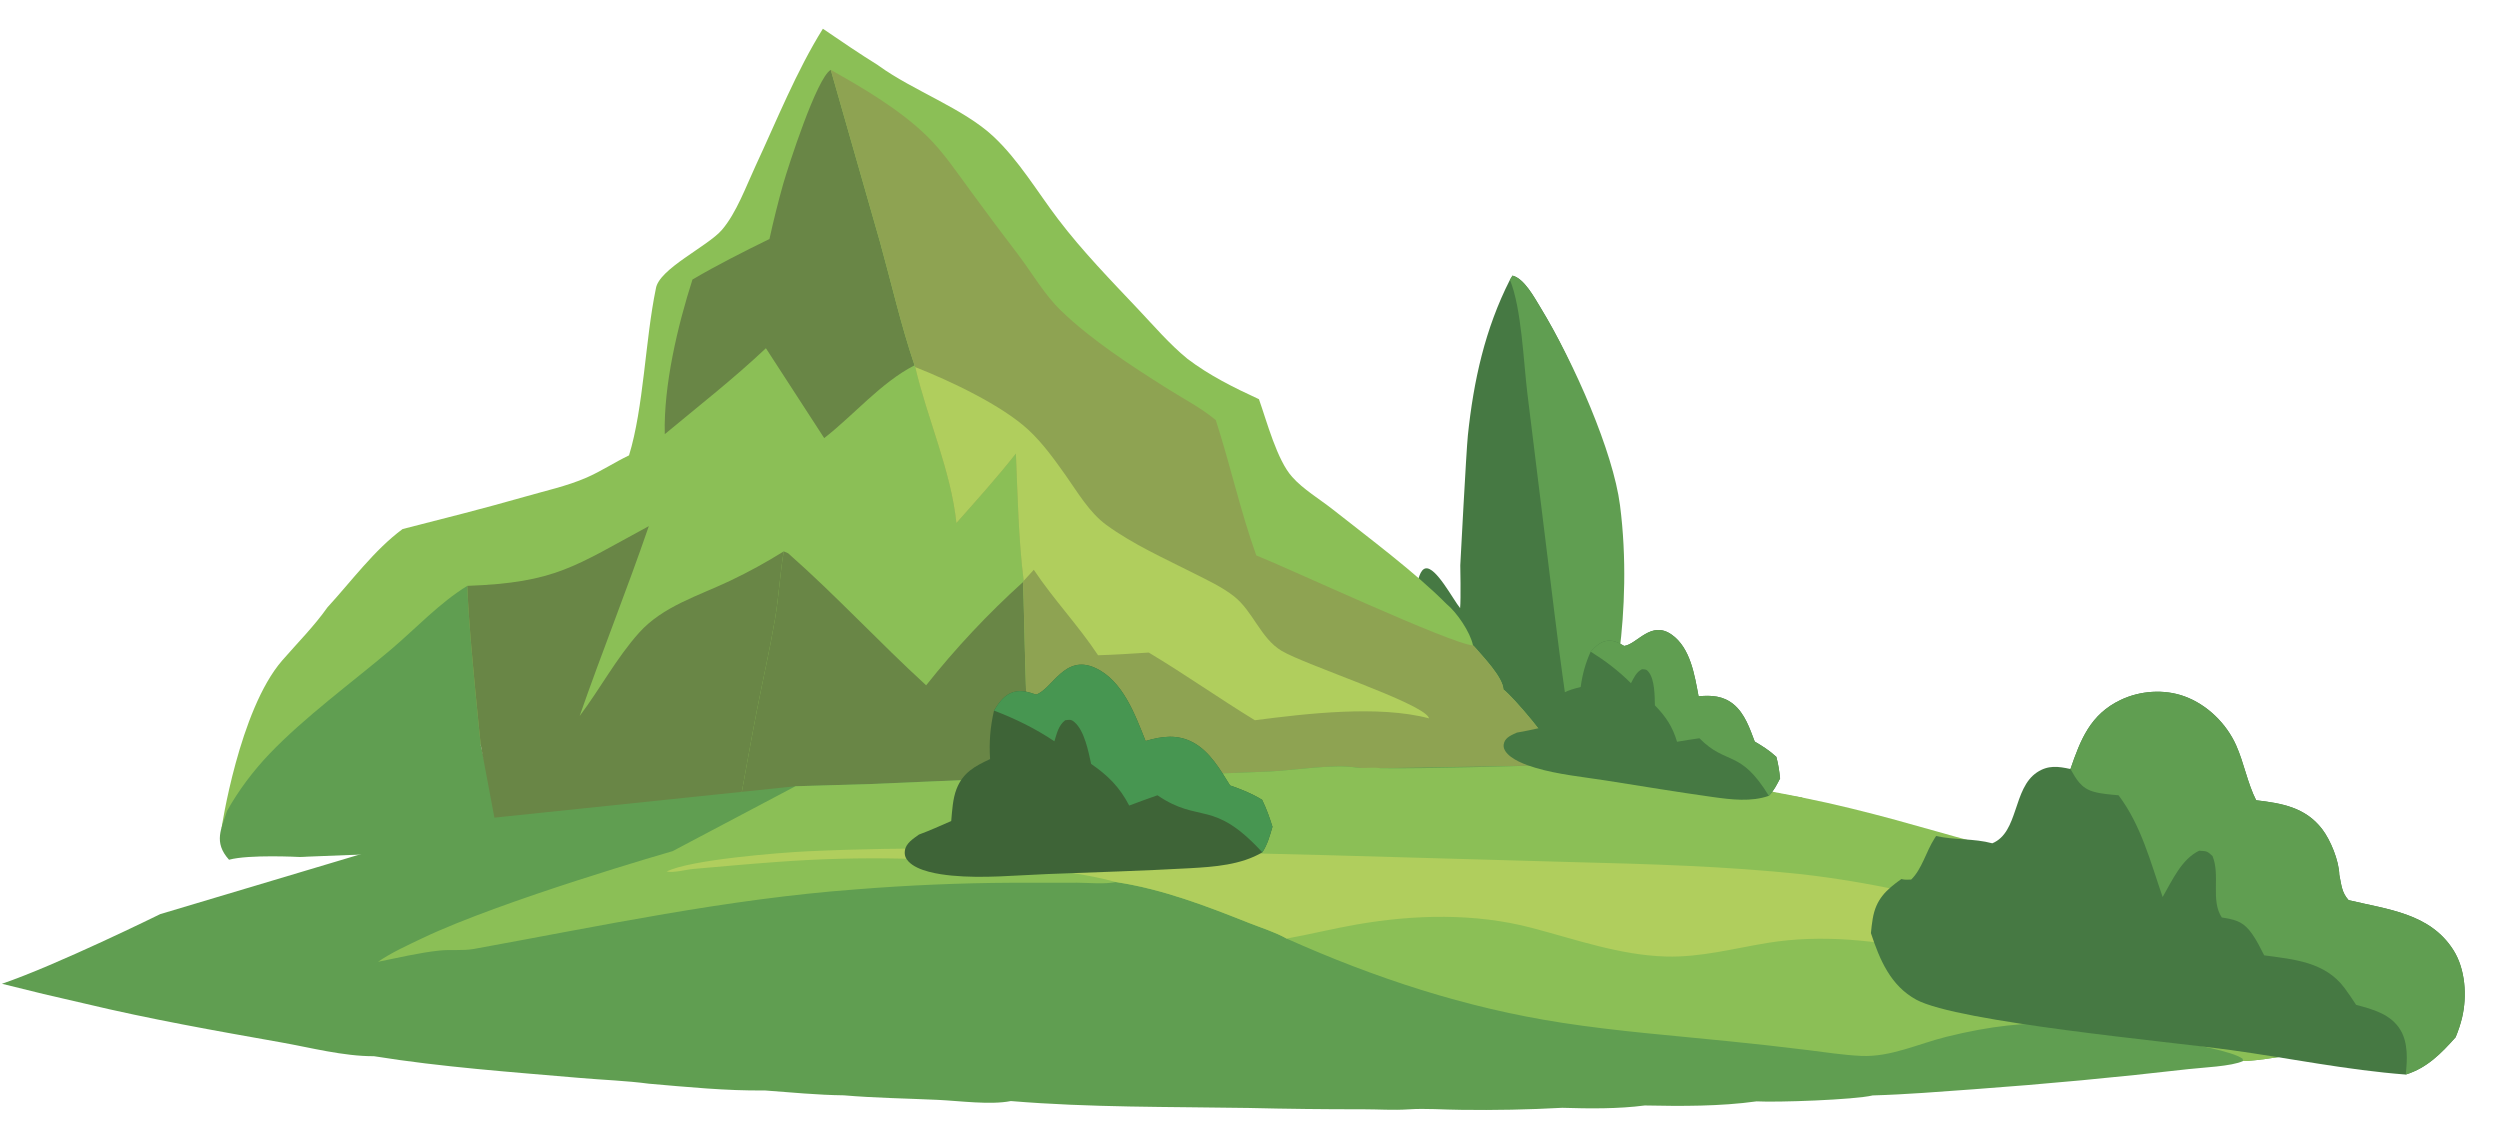
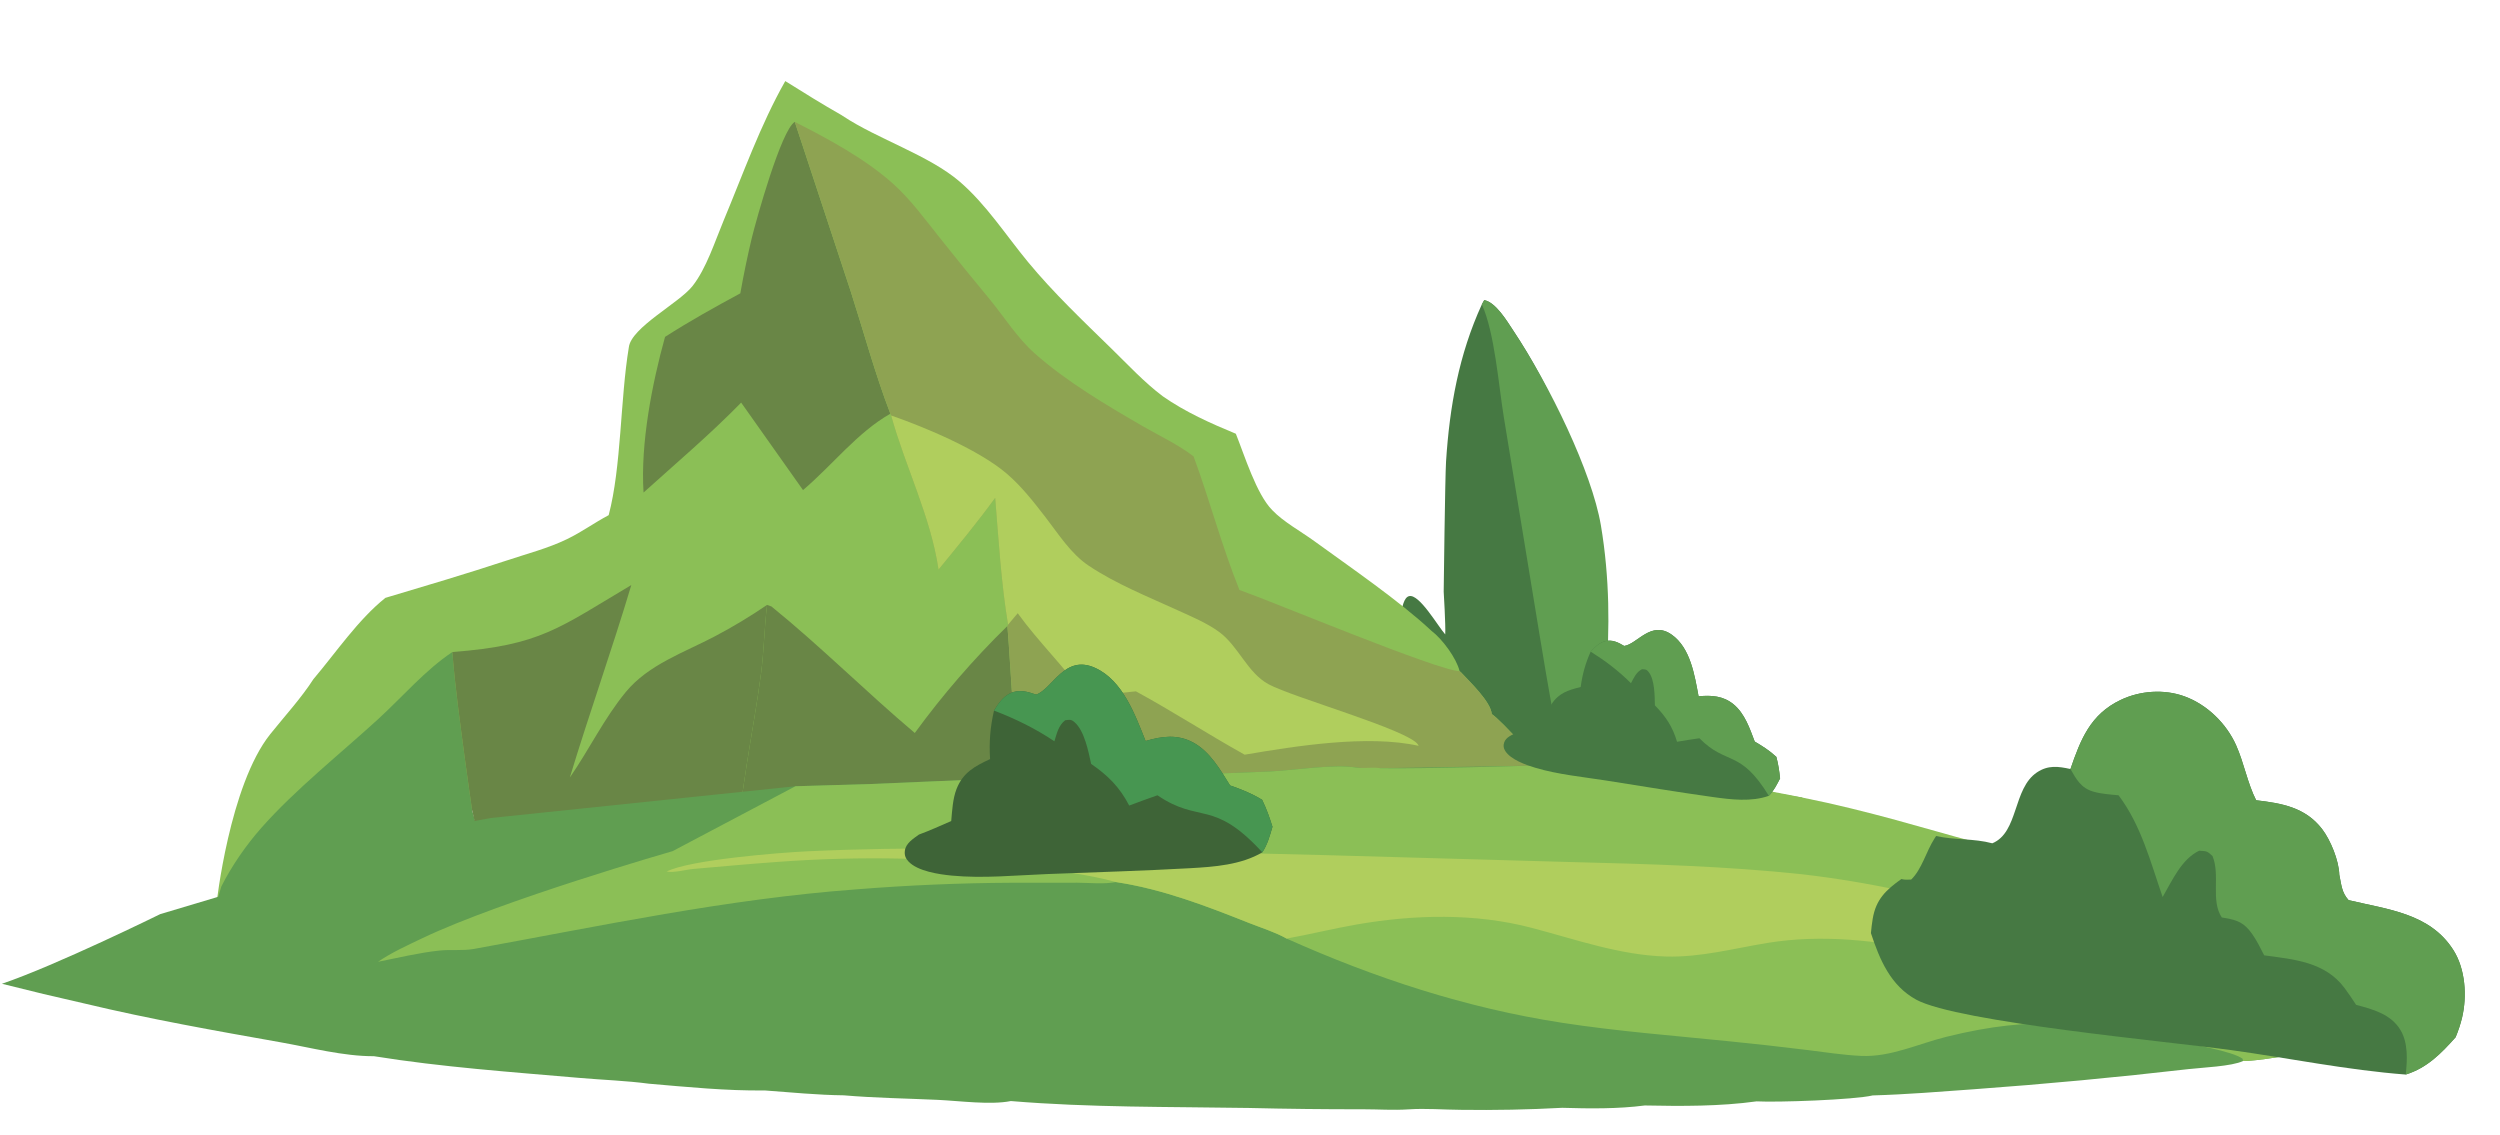
<svg xmlns="http://www.w3.org/2000/svg" width="540" height="245" viewBox="0 0 540 245" fill="none">
-   <path d="M332.743 66.435C331.405 64.238 329.219 60.148 326.701 59.535L326.143 60.445C320.758 71.055 318.298 82.21 317.06 94.039C316.71 97.402 315.422 122.101 315.422 122.101C315.422 122.101 315.575 129.378 315.385 131.35C313.869 129.516 310.141 122.309 307.908 122.776C305.675 123.243 305.815 131.006 304.211 134.786C307.174 142.857 309.64 151.085 311.606 159.46C312.909 164.944 313.85 170.87 315.564 176.205C316.141 174.106 316.71 172.484 318.664 171.283C321.368 169.621 324.93 169.932 327.85 170.783C330.263 171.487 339.491 170.248 341.378 171.9C343.799 167.888 339.622 161.001 339.622 161.001C339.622 161.001 345.296 137.334 346.718 126.102C347.522 119.753 348.712 113.196 348.799 106.794C345.634 92.965 340.112 78.533 332.743 66.435Z" fill="#467943" />
-   <path d="M349.92 109.131C351.403 120.637 350.902 132.045 349.792 140.811C348.37 152.044 346.712 159.027 341.269 169.15C339.273 159.813 336.905 141.839 335.75 132.348L329.921 85.049C329.074 78.185 328.672 66.583 326.143 60.44L326.7 59.531C329.218 60.143 331.404 64.233 332.742 66.43C340.112 78.529 348.438 97.624 349.92 109.131Z" fill="#609E51" />
-   <path d="M177.747 6.21C181.673 8.89 185.566 11.545 189.605 14.053L189.849 14.232C197.238 19.572 208.119 23.445 214.553 29.454C220.048 34.585 224.026 41.39 228.556 47.347C233.809 54.254 239.865 60.467 245.812 66.763C249.245 70.396 252.602 74.328 256.471 77.492C261.182 81.081 266.574 83.758 271.933 86.225C273.607 90.934 275.852 99.449 279.121 103.022C281.397 105.628 285.162 107.888 287.902 110.053C295.501 116.057 305.719 123.654 312.447 130.457C314.708 132.306 317.591 136.557 318.169 139.401L318.474 139.692C320.229 141.763 324.617 146.233 324.733 148.941C326.799 150.445 335.63 160.823 335.891 163.062C335.899 163.165 335.882 163.269 335.877 163.372C337.965 164.406 340.86 166.984 341.726 169.203L341.638 170.072C341.081 171.172 339.87 172.012 338.785 172.566L338.489 172.149C332.045 171.627 325.682 170.404 319.243 169.899C300.63 168.583 281.995 167.914 263.336 167.889C263.034 166.32 261.699 164.128 260.522 163.029C258.212 160.874 255.464 160.861 252.5 161.006C251.181 159.202 250.431 157.02 249.2 155.152C247.685 152.855 245.141 151.077 242.428 150.565C239.963 150.1 237.275 150.751 235.23 152.186C232.081 154.396 231.456 157.416 230.861 160.971C229.431 160.896 228.245 160.935 227.124 161.991C224.69 164.288 226.197 169.147 223.408 170.888C221.191 170.671 219.069 171.254 216.898 171.122C210.859 170.4 199.762 172.866 193.246 173.556C181.977 174.655 170.613 175.946 159.294 176.243C152.829 176.647 146.387 177.289 139.928 177.733C138.279 176.715 136.634 176.07 134.81 175.429C133.254 172.918 131.603 170.017 128.92 168.566C126.411 167.208 123.945 167.543 121.321 168.321C119.653 164.153 117.699 158.645 113.273 156.63C108.361 154.395 106.493 159.976 103.841 160.904C102.471 160.409 101.058 160.007 99.663 160.704C98.471 161.3 97.792 162.358 97.115 163.449C96.502 166.101 96.319 168.503 96.485 171.211C94.043 172.359 92.171 173.353 91.134 175.991C90.534 177.516 90.424 179.492 90.285 181.121C88.576 181.866 86.876 182.642 85.128 183.286C81.846 181.79 69.016 184.727 64.636 185.098C64.357 183.621 64.018 182.211 63.416 180.827C62.216 178.07 60.134 175.58 57.275 174.485C54.472 173.412 53.273 175.792 50.607 176.965C50.253 177.233 47.834 178.98 47.834 178.98C47.834 178.98 51.662 153.371 60.946 142.674C64.182 138.946 67.897 135.218 70.731 131.185C75.838 125.63 80.891 118.736 86.959 114.275C95.776 112.026 104.549 109.811 113.302 107.309C117.766 106.013 122.427 105.022 126.695 103.163C129.869 101.781 132.747 99.854 135.869 98.361C139.044 88.031 139.357 73.486 141.664 62.351C142.293 58.06 152.899 53.215 155.951 49.636C159.099 45.946 161.155 40.229 163.201 35.839C167.805 25.956 171.987 15.454 177.745 6.202L177.747 6.21Z" fill="#8BBF56" />
-   <path d="M100.946 126.546C101.221 134.14 101.996 141.747 102.684 149.314C103.029 153.094 103.841 160.911 103.841 160.911C103.841 160.911 107.603 175.671 107.868 182.397C103.193 183.586 89.871 184.111 86.13 184.258C79.429 184.523 64.636 185.106 64.636 185.106C64.636 185.106 53.758 184.531 49.469 185.704C46.048 181.908 47.834 178.98 49.052 175.143C51.499 170.75 54.723 166.473 58.195 162.841C65.773 154.91 75.945 147.478 84.399 140.338C89.771 135.801 94.952 130.196 100.944 126.544L100.946 126.546Z" fill="#609E51" />
-   <path d="M166.203 51.626C167.078 47.63 168.068 43.664 169.173 39.727C170.256 35.977 176.431 16.758 179.439 15.096L190.043 52.162C192.526 61.091 194.565 70.127 197.54 78.913C190.337 82.58 184.42 89.659 178.028 94.63L165.435 75.217C158.485 81.784 150.936 87.671 143.591 93.781C143.322 83.228 146.362 70.394 149.576 60.372C154.99 57.2 160.574 54.379 166.206 51.623L166.203 51.626Z" fill="#698646" />
-   <path d="M169.283 119.1L170.216 119.486C180.549 128.583 189.892 138.739 200.047 148.029C203.219 144.03 206.549 140.169 210.04 136.447C213.531 132.726 217.17 129.155 220.956 125.735C221.332 132.769 221.576 167.417 223.406 170.896C221.19 170.678 219.068 171.261 216.897 171.13C210.857 170.407 199.76 172.874 193.244 173.563C181.975 174.663 170.611 175.953 159.292 176.251C160.697 168.685 161.986 161.094 163.468 153.544C164.762 146.954 166.26 140.399 167.391 133.777C168.222 128.904 168.482 123.968 169.283 119.1Z" fill="#698646" />
-   <path d="M100.947 126.546C120.089 125.856 124.096 122.301 140.148 113.641C135.432 127.392 129.985 140.918 125.206 154.655C129.619 148.801 133.133 142.155 138.038 136.672C143.169 130.939 150.938 128.673 157.725 125.439C161.726 123.532 165.525 121.447 169.283 119.098C168.481 123.965 168.223 128.9 167.392 133.774C166.263 140.395 164.762 146.951 163.469 153.54C161.986 161.092 160.7 168.682 159.292 176.247C152.828 176.651 146.386 177.293 139.927 177.737C133.468 178.18 115.422 181.078 107.866 182.329C107.109 178.305 103.84 160.908 103.84 160.908C103.84 160.908 103.027 153.09 102.683 149.311C101.994 141.744 101.219 134.136 100.944 126.542L100.947 126.546Z" fill="#698646" />
-   <path d="M179.439 15.094C186.505 19.048 194.273 23.627 200.117 29.293C203.781 32.847 206.678 37.227 209.698 41.322C213.105 45.983 216.562 50.608 220.066 55.196C223.048 59.156 225.608 63.654 229.18 67.101C235.755 73.451 244.221 78.92 251.944 83.811C255.453 86.031 259.43 88.085 262.611 90.741C265.739 100.389 267.938 110.442 271.357 119.97C278.431 122.781 313.585 139.178 318.174 139.403L318.478 139.694C320.233 141.765 324.622 146.234 324.738 148.943C326.803 150.447 335.634 160.825 335.896 163.064C335.904 163.167 335.887 163.27 335.881 163.373C337.97 164.408 340.865 166.985 341.73 169.205L341.643 170.074C341.085 171.174 339.875 172.014 338.79 172.568L338.494 172.151C332.05 171.629 325.687 170.405 319.247 169.901C300.634 168.585 263.341 167.891 263.341 167.891C263.341 167.891 233.153 167.863 223.412 170.89C221.585 167.411 221.339 132.763 220.963 125.729L221.119 125.454C219.988 116.396 219.815 107.075 219.44 97.962C215.377 103.125 210.942 108.044 206.59 112.963C205.396 101.587 200.297 90.437 197.699 79.287L197.546 78.906C194.571 70.119 192.532 61.083 190.049 52.156L179.445 15.09L179.439 15.094Z" fill="#8EA352" />
-   <path d="M197.693 79.295C205.131 82.218 216.384 87.515 222.136 92.849C225.201 95.693 227.71 99.187 230.122 102.586C232.741 106.278 235.275 110.686 238.973 113.386C244.747 117.603 251.498 120.599 257.857 123.825C260.802 125.321 263.97 126.772 266.571 128.828C270.655 132.054 272.319 137.885 276.808 140.568C281.927 143.629 306.717 151.66 308.568 154.919C308.611 154.997 308.637 155.084 308.673 155.166C297.774 152.275 282.197 154.134 271.052 155.571C263.316 150.843 255.901 145.604 248.13 140.953C244.487 141.187 240.832 141.426 237.183 141.536C232.921 135.089 227.564 129.48 223.299 123.071L221.115 125.462C219.984 116.404 219.81 107.083 219.436 97.97C215.372 103.133 210.938 108.052 206.585 112.971C205.391 101.595 200.291 90.445 197.693 79.295Z" fill="#B0CE5D" />
+   <path d="M326.91 71.474C325.485 69.332 323.137 65.334 320.596 64.823L320.076 65.754C315.121 76.572 313.11 87.817 312.347 99.686C312.133 103.06 311.837 127.791 311.837 127.791C311.837 127.791 312.282 135.055 312.171 137.033C310.583 135.262 306.569 128.21 304.356 128.767C302.143 129.323 302.595 137.074 301.144 140.915C304.429 148.861 307.222 156.983 309.523 165.272C311.044 170.7 312.223 176.583 314.15 181.845C314.642 179.724 315.145 178.082 317.05 176.802C319.685 175.034 323.257 175.202 326.208 175.934C328.647 176.541 337.818 174.933 339.77 176.508C342.028 172.402 337.578 165.689 337.578 165.689C337.578 165.689 342.298 141.813 343.268 130.532C343.816 124.156 344.743 117.557 344.573 111.157C340.856 97.466 334.759 83.267 326.91 71.474Z" fill="#467943" />
+   <path d="M345.787 113.446C347.73 124.884 347.687 136.303 346.93 145.106C345.959 156.387 344.583 163.431 339.55 173.765C337.181 164.515 334.094 146.65 332.559 137.213L324.838 90.186C323.716 83.362 322.848 71.785 320.075 65.749L320.595 64.818C323.136 65.329 325.484 69.327 326.909 71.469C334.758 83.262 343.844 102.009 345.787 113.446Z" fill="#609E51" />
+   <path d="M169.624 17.516C173.654 20.037 177.65 22.533 181.786 24.877L182.038 25.046C189.635 30.086 200.663 33.519 207.333 39.265C213.028 44.172 217.276 50.811 222.042 56.583C227.567 63.273 233.868 69.237 240.063 75.29C243.639 78.783 247.151 82.576 251.144 85.583C255.995 88.979 261.49 91.439 266.943 93.689C268.805 98.326 271.39 106.745 274.8 110.184C277.178 112.696 281.031 114.803 283.855 116.856C291.69 122.551 302.204 129.732 309.199 136.26C311.533 138.016 314.585 142.148 315.276 144.967L315.592 145.245C317.429 147.244 321.993 151.534 322.217 154.236C324.341 155.655 333.582 165.671 333.933 167.898C333.945 168 333.932 168.104 333.931 168.207C336.059 169.157 339.055 171.617 340.009 173.8L339.956 174.671C339.444 175.793 338.268 176.681 337.206 177.277L336.894 176.873C330.434 176.61 324.027 175.643 317.572 175.397C298.921 174.829 280.275 174.908 261.63 175.632C261.266 174.076 259.843 171.939 258.623 170.889C256.229 168.828 253.482 168.925 250.526 169.189C249.136 167.44 248.3 165.289 246.994 163.472C245.388 161.238 242.775 159.563 240.044 159.16C237.562 158.794 234.902 159.553 232.917 161.069C229.859 163.404 229.356 166.446 228.903 170.022C227.472 170.005 226.288 170.091 225.211 171.191C222.87 173.584 224.571 178.379 221.854 180.23C219.631 180.102 217.534 180.769 215.359 180.725C209.296 180.246 198.307 183.156 191.824 184.106C180.608 185.657 169.305 187.402 158.006 188.153C151.563 188.816 145.152 189.716 138.716 190.418C137.028 189.468 135.358 188.889 133.509 188.322C131.854 185.876 130.088 183.043 127.349 181.701C124.788 180.444 122.337 180.878 119.747 181.761C117.912 177.664 115.74 172.238 111.236 170.402C106.238 168.366 104.596 174.018 101.983 175.051C100.594 174.612 99.166 174.267 97.8 175.02C96.633 175.663 95.998 176.746 95.364 177.864C94.859 180.538 94.772 182.946 95.046 185.645C92.653 186.89 90.822 187.958 89.892 190.636C89.354 192.183 89.323 194.162 89.249 195.795C87.572 196.609 85.904 197.452 84.183 198.166C80.844 196.803 68.142 200.253 63.78 200.799C63.442 199.334 63.047 197.939 62.39 196.58C61.08 193.874 58.9 191.469 55.999 190.49C53.155 189.53 52.053 191.956 49.437 193.236C49.093 193.517 46.747 195.36 46.747 195.36C46.747 195.36 49.544 169.617 58.391 158.557C61.475 154.702 65.037 150.828 67.707 146.685C72.588 140.929 77.359 133.838 83.244 129.137C91.963 126.536 100.641 123.971 109.287 121.12C113.694 119.646 118.312 118.468 122.502 116.44C125.618 114.931 128.416 112.89 131.476 111.273C134.234 100.825 133.963 86.279 135.821 75.06C136.278 70.748 146.681 65.48 149.587 61.783C152.584 57.969 154.41 52.174 156.278 47.706C160.481 37.646 164.239 26.984 169.621 17.509L169.624 17.516Z" fill="#8BBF56" />
+   <path d="M97.712 140.836C98.291 148.414 99.371 155.984 100.362 163.517C100.859 167.28 101.984 175.058 101.984 175.058C101.984 175.058 106.335 189.655 106.869 196.366C102.246 197.741 88.956 198.8 85.224 199.097C78.538 199.63 63.781 200.806 63.781 200.806C63.781 200.806 52.888 200.668 48.65 202.012C45.08 198.357 46.747 195.359 47.81 191.476C50.079 186.989 53.128 182.587 56.451 178.817C63.706 170.589 73.571 162.756 81.731 155.282C86.917 150.533 91.869 144.724 97.71 140.835L97.712 140.836Z" fill="#609E51" />
+   <path d="M159.91 63.359C160.624 59.331 161.455 55.329 162.401 51.35C163.332 47.56 168.732 28.108 171.67 26.327L183.753 62.938C186.592 71.76 188.992 80.707 192.317 89.367C185.267 93.32 179.639 100.63 173.451 105.854L160.089 86.962C153.409 93.802 146.102 99.988 139.009 106.388C138.316 95.853 140.839 82.909 143.648 72.766C148.931 69.379 154.397 66.336 159.914 63.356L159.91 63.359Z" fill="#698646" />
+   <path d="M165.695 130.655L166.643 131.003C177.332 139.679 187.075 149.452 197.595 158.326C200.604 154.204 203.776 150.212 207.115 146.354C210.454 142.495 213.947 138.781 217.593 135.212C218.251 142.225 219.885 176.835 221.853 180.238C219.629 180.11 217.533 180.777 215.358 180.733C209.295 180.253 198.305 183.163 191.822 184.113C180.607 185.664 169.303 187.409 158.005 188.161C159.106 180.545 160.089 172.908 161.267 165.305C162.295 158.669 163.53 152.058 164.394 145.397C165.029 140.494 165.09 135.552 165.695 130.655Z" fill="#698646" />
+   <path d="M97.712 140.837C116.811 139.379 120.673 135.667 136.364 126.37C132.204 140.299 127.304 154.033 123.08 167.95C127.254 161.924 130.499 155.142 135.18 149.467C140.077 143.533 147.749 140.956 154.4 137.453C158.322 135.387 162.034 133.151 165.695 130.653C165.088 135.549 165.029 140.49 164.394 145.393C163.532 152.055 162.295 158.665 161.267 165.302C160.089 172.906 159.108 180.541 158.005 188.158C151.562 188.82 145.151 189.721 138.715 190.423C132.279 191.125 114.364 194.745 106.864 196.297C105.946 192.307 101.982 175.055 101.982 175.055C101.982 175.055 100.856 167.277 100.36 163.514C99.369 155.981 98.289 148.411 97.71 140.833L97.712 140.837Z" fill="#698646" />
+   <path d="M171.67 26.326C178.889 29.994 186.834 34.257 192.901 39.684C196.705 43.088 199.776 47.348 202.957 51.319C206.548 55.839 210.188 60.322 213.874 64.766C217.012 68.603 219.75 72.995 223.458 76.295C230.282 82.376 238.961 87.501 246.874 92.079C250.469 94.156 254.525 96.048 257.81 98.575C261.323 108.09 263.924 118.046 267.721 127.43C274.903 129.955 310.686 144.928 315.281 144.969L315.597 145.247C317.433 147.246 321.997 151.536 322.222 154.238C324.346 155.657 333.587 165.672 333.938 167.9C333.949 168.002 333.937 168.106 333.936 168.209C336.064 169.159 339.06 171.619 340.014 173.802L339.961 174.673C339.448 175.795 338.272 176.683 337.211 177.279L336.898 176.875C330.439 176.612 324.031 175.645 317.577 175.399C298.926 174.831 261.635 175.634 261.635 175.634C261.635 175.634 231.47 176.817 221.859 180.232C219.893 176.829 218.257 142.22 217.599 135.206L217.744 134.925C216.251 125.919 215.704 116.613 214.964 107.522C211.111 112.844 206.877 117.937 202.725 123.027C201.076 111.708 195.534 100.771 192.491 89.735L192.322 89.361C188.998 80.699 186.598 71.753 183.758 62.932L171.676 26.321L171.67 26.326Z" fill="#8EA352" />
+   <path d="M192.486 89.743C200.035 92.365 211.492 97.206 217.452 102.305C220.629 105.023 223.276 108.414 225.823 111.714C228.588 115.297 231.297 119.6 235.1 122.15C241.039 126.132 247.904 128.854 254.387 131.823C257.39 133.199 260.614 134.522 263.295 136.472C267.506 139.532 269.402 145.291 273.995 147.792C279.233 150.645 304.325 157.675 306.305 160.857C306.352 160.934 306.381 161.019 306.42 161.1C295.413 158.649 279.924 161.13 268.845 163.014C260.926 158.6 253.307 153.663 245.356 149.327C241.725 149.707 238.082 150.092 234.441 150.348C229.923 144.078 224.345 138.688 219.827 132.456L217.741 134.933C216.247 125.927 215.7 116.621 214.96 107.53C211.107 112.852 206.874 117.945 202.722 123.035C201.072 111.715 195.529 100.779 192.486 89.743Z" fill="#B0CE5D" />
  <path d="M329.951 165.401C329.951 165.401 359.45 167.681 374.127 169.588C379.203 170.286 384.185 171.552 389.263 172.264L389.478 172.608C389.467 172.656 389.458 172.705 389.444 172.754C388.801 175.211 386.917 177.421 388.37 180.035C388.803 180.813 389.382 181.464 390.009 182.091C393.769 182.223 413.924 185.488 416.745 186.791L420.936 187.778C421.935 188.051 423.031 188.426 424.075 188.388C424.953 188.357 425.499 188.109 426.078 187.456C426.943 185.498 426.409 183.628 425.848 181.677C431.606 182.487 437.258 184.627 442.738 186.522C456.006 191.108 468.626 196.381 481.339 202.297C483.218 203.17 487.199 204.433 488.512 205.727C488.578 205.791 488.62 205.878 488.672 205.955C496.12 209.398 503.331 213.497 510.708 217.109C513.225 218.341 519.606 220.471 521.423 222.028C517.21 224.051 489.369 229.299 484.481 229.182C482.155 230.329 475.509 230.603 472.669 230.933C457.272 232.707 441.844 234.155 426.389 235.276C419.115 235.799 411.794 236.405 404.504 236.612C400.508 237.563 383.86 238.143 379.424 237.894C371.592 238.984 363.175 238.945 355.269 238.782C349.517 239.537 343.245 239.466 337.442 239.287C330.149 239.682 322.852 239.827 315.55 239.724C311.797 239.698 307.952 239.369 304.213 239.623C301.002 239.838 297.679 239.603 294.455 239.602C286.224 239.614 277.994 239.52 269.766 239.321C252.67 239.045 235.382 239.249 218.341 237.828C213.928 238.712 207.2 237.782 202.539 237.569C195.754 237.258 189.024 237.166 182.245 236.589C176.619 236.526 170.816 235.951 165.198 235.537C156.877 235.638 148.434 234.789 140.154 234.078C135.267 233.428 130.231 233.266 125.311 232.839C110.509 231.558 95.44 230.501 80.771 228.14C74.203 228.168 67.101 226.287 60.635 225.14C46.481 222.628 32.347 220.133 18.361 216.782C12.36 215.435 6.379 214.007 0.417 212.494C12.16 208.509 34.607 197.451 34.607 197.451L99.192 178.148C99.192 178.148 99.348 178.107 99.427 178.083C101.619 177.423 106.121 176.68 106.121 176.68L171.818 169.83L188.128 169.345L231.779 167.484C231.779 167.484 242.046 167.222 247.182 167.202C256.16 167.491 265.218 166.995 274.192 166.646C279.384 166.404 288.285 164.963 293.034 165.814C294.747 166.018 298.199 165.931 298.199 165.931L329.951 165.401Z" fill="#609E51" />
  <path d="M329.951 165.401C329.951 165.401 359.45 167.681 374.127 169.588C379.203 170.286 383.377 171.088 389.263 172.264C403.729 175.154 416.605 179.203 425.848 181.677C435.091 184.151 437.258 184.627 442.738 186.522C456.006 191.108 468.626 196.381 481.339 202.296C483.218 203.17 487.199 204.433 488.512 205.727C488.578 205.791 488.62 205.878 488.672 205.955C496.12 209.398 503.331 213.497 510.708 217.109C513.225 218.341 519.606 220.471 521.423 222.028C517.21 224.051 489.369 229.299 484.481 229.182L484.418 228.707C482.29 227.05 473.066 225.509 469.931 224.858C450.971 220.922 439.717 219.153 420.39 223.957C414.301 225.471 408.38 228.365 402.017 228.076C398.128 227.899 394.217 227.271 390.356 226.801C384.733 226.106 379.103 225.475 373.464 224.913C361.414 223.682 349.309 222.763 337.335 220.911C316.557 217.696 297.075 211.299 277.909 202.735C275.439 201.337 272.463 200.424 269.816 199.374C260.355 195.622 251.157 192.06 241.04 190.526C238.429 191.02 235.325 190.681 232.647 190.663L218.58 190.672C207.372 190.727 196.183 191.203 185.01 192.097C157.118 194.152 129.909 199.967 102.446 204.957C99.943 205.411 97.444 205.055 94.933 205.318C90.483 205.787 86.044 206.882 81.653 207.744C84.597 205.729 88.061 204.162 91.277 202.63C108.501 194.42 145.281 183.847 145.281 183.847L171.815 169.829L188.125 169.343L231.776 167.482C231.776 167.482 242.043 167.22 247.18 167.2C256.157 167.489 265.215 166.994 274.189 166.645C279.381 166.402 288.282 164.961 293.031 165.812C294.744 166.016 296.453 165.654 298.196 165.929C307.306 166.086 329.951 165.401 329.951 165.401Z" fill="#8BBF56" />
  <path d="M241.042 190.521C234.786 188.789 228.388 188.104 221.957 187.375C217.462 186.837 212.957 186.41 208.441 186.092C203.925 185.773 199.403 185.565 194.879 185.466C190.352 185.366 185.827 185.377 181.301 185.498C176.775 185.618 172.256 185.848 167.741 186.187C161.755 186.62 155.758 187.167 149.78 187.692C147.995 187.849 145.713 188.56 143.994 188.259C148.863 185.726 168.254 184.166 174.503 183.876C196.299 182.861 218.108 183.301 239.911 183.732C260.464 184.057 281.013 184.526 301.558 185.139L339.261 186.201C355.959 186.622 372.738 187.077 389.357 188.853C392.973 189.276 396.576 189.786 400.167 190.384C403.759 190.983 407.333 191.668 410.89 192.442C414.446 193.216 417.982 194.076 421.498 195.023C425.016 195.97 428.506 197.002 431.971 198.119C437.876 199.998 443.68 202.151 449.533 204.185C454.748 205.998 459.988 207.678 465.1 209.774C471.97 212.59 478.536 216.078 485.466 218.763C489.197 220.208 492.975 221.483 496.77 222.752C499.221 223.572 502.45 224.285 504.607 225.645C503.281 226.008 501.554 225.662 500.169 225.553C491.79 224.888 483.736 222.886 475.593 220.933C469.807 219.547 463.972 218.28 458.241 216.694C444.478 212.884 430.886 208.52 416.903 205.551C405.479 203.124 393.508 201.769 381.904 203.65C374.583 204.836 367.403 206.81 359.924 206.61C349.924 206.342 340.407 202.925 330.824 200.409C318.601 197.2 305.515 197.533 293.148 199.671C288.044 200.553 283.009 201.812 277.913 202.733C275.444 201.334 272.468 200.421 269.821 199.371C260.36 195.619 251.162 192.057 241.044 190.523L241.042 190.521Z" fill="#B0CE5D" />
  <path d="M447.219 166.105C449.42 159.714 451.513 154.32 458.03 151.199C462.263 149.175 467.451 148.802 471.874 150.423C476.749 152.206 480.913 156.285 483.012 161.003C484.719 164.84 485.435 169.109 487.323 172.854C492.863 173.504 497.954 174.374 501.571 179.075C503.413 181.471 505.217 185.936 505.287 188.936C505.754 191.111 505.774 192.741 507.289 194.426C515.654 196.449 524.899 197.225 529.958 205.265C532.524 209.344 532.905 215.151 531.819 219.754C531.471 221.229 530.989 222.651 530.409 224.05C527.268 227.569 524.249 230.661 519.636 232.104C506.991 231.138 494.584 228.576 482.04 226.838C468.853 225.012 422.87 220.781 413.946 215.949C408.357 212.925 406.011 207.279 404.119 201.554C404.209 200.526 404.335 199.501 404.5 198.478C405.211 194.227 407.384 192.242 410.689 189.87C411.463 190.069 412.027 190.021 412.816 189.985C415.115 187.777 416.062 183.902 417.823 181.159L418.199 180.576C422.184 181.487 426.301 181.068 430.338 182.154C436.047 179.792 434.748 170.337 439.974 166.841C442.377 165.23 444.589 165.528 447.215 166.108L447.219 166.105Z" fill="#467943" />
  <path d="M447.221 166.105C449.422 159.714 451.515 154.32 458.032 151.199C462.265 149.175 467.452 148.802 471.876 150.423C476.751 152.206 480.914 156.285 483.014 161.003C484.721 164.84 485.437 169.109 487.324 172.854C492.864 173.504 497.956 174.374 501.572 179.075C503.415 181.471 505.218 185.936 505.289 188.936C505.755 191.111 505.776 192.741 507.291 194.426C515.655 196.449 524.901 197.225 529.96 205.265C532.525 209.344 532.907 215.151 531.821 219.754C531.472 221.229 530.99 222.651 530.41 224.05C527.269 227.569 524.251 230.661 519.638 232.104C519.979 229.008 520.176 225.286 518.518 222.51C516.435 219.029 512.556 218.024 508.919 217.042C508.121 215.807 507.289 214.593 506.42 213.407C502.204 207.752 495.486 207.227 489.063 206.353C488.274 204.792 487.475 203.176 486.468 201.742C484.797 199.357 483.327 198.742 480.571 198.282L479.911 198.177C477.448 194.486 479.633 189.1 477.898 184.889C476.691 183.765 476.592 183.864 475.029 183.753C471.222 185.539 469.157 190.256 467.131 193.757C464.512 186.202 462.485 178.232 457.607 171.781C455.822 171.609 453.917 171.498 452.192 170.999C449.496 170.226 448.515 168.367 447.214 166.104L447.221 166.105Z" fill="#609E51" />
  <path d="M223.799 150.04C227.39 148.784 229.918 141.25 236.561 144.268C242.547 146.986 245.191 154.427 247.448 160.054C250.998 159.004 254.335 158.55 257.729 160.385C261.356 162.346 263.589 166.261 265.696 169.651C268.164 170.513 270.39 171.388 272.621 172.761C273.553 174.669 274.229 176.557 274.855 178.585C274.278 180.53 273.79 182.391 272.664 184.102C268.091 186.817 262.286 187.238 257.06 187.532C246.795 188.109 236.49 188.397 226.215 188.797C219.444 189.059 212.338 189.779 205.59 189.129C202.85 188.864 198.227 188.2 196.232 186.081C195.582 185.389 195.342 184.73 195.447 183.789C195.629 182.148 197.267 181.16 198.488 180.268C200.854 179.398 203.156 178.35 205.465 177.343C205.654 175.144 205.803 172.475 206.615 170.416C208.018 166.852 210.55 165.509 213.854 163.962C213.63 160.304 213.878 157.058 214.707 153.48C215.621 152.009 216.543 150.578 218.155 149.774C220.039 148.832 221.954 149.374 223.807 150.042L223.799 150.04Z" fill="#3E6437" />
  <path d="M223.798 150.04C227.388 148.785 229.916 141.25 236.559 144.268C242.545 146.986 245.19 154.427 247.447 160.054C250.997 159.004 254.333 158.551 257.727 160.385C261.355 162.346 263.588 166.261 265.695 169.651C268.162 170.514 270.389 171.388 272.619 172.761C273.551 174.669 274.228 176.557 274.853 178.585C274.276 180.53 273.789 182.391 272.662 184.102C261.964 172.461 259.171 178.033 250.011 171.782C247.962 172.465 245.94 173.255 243.914 174.001C241.819 170.006 239.392 167.56 235.687 165.005C235.117 162.375 234.236 157.835 232.103 155.995C231.317 155.316 231.04 155.471 230.08 155.576C228.607 156.722 228.293 158.407 227.75 160.116C223.546 157.307 219.389 155.292 214.703 153.481C215.617 152.009 216.538 150.578 218.151 149.774C220.035 148.833 221.95 149.375 223.803 150.042L223.798 150.04Z" fill="#479651" />
  <path d="M350.828 139.527C353.672 139.12 356.644 133.905 361.127 137.111C365.167 139.998 366.041 145.899 366.893 150.398C369.677 150.138 372.216 150.289 374.464 152.143C376.866 154.126 377.95 157.353 379.017 160.173C380.72 161.172 382.242 162.145 383.695 163.488C384.107 165.038 384.333 166.535 384.501 168.13C383.79 169.487 383.157 170.795 382.072 171.899C378.288 173.244 373.924 172.709 370.008 172.164C362.316 171.095 354.637 169.805 346.964 168.602C341.907 167.808 336.536 167.305 331.63 165.839C329.638 165.243 326.309 164.077 325.139 162.216C324.759 161.608 324.677 161.084 324.892 160.402C325.266 159.213 326.625 158.72 327.659 158.237C329.54 157.937 331.399 157.496 333.257 157.087C333.718 155.484 334.218 153.529 335.119 152.121C336.679 149.684 338.752 149.058 341.426 148.393C341.794 145.65 342.451 143.281 343.587 140.75C344.48 139.793 345.371 138.867 346.683 138.506C348.217 138.083 349.557 138.764 350.833 139.53L350.828 139.527Z" fill="#467943" />
  <path d="M350.827 139.527C353.671 139.12 356.644 133.905 361.127 137.111C365.166 139.998 366.041 145.899 366.892 150.398C369.676 150.138 372.215 150.289 374.463 152.143C376.865 154.126 377.949 157.353 379.016 160.173C380.719 161.172 382.241 162.145 383.694 163.488C384.106 165.038 384.332 166.535 384.5 168.13C383.789 169.487 383.156 170.795 382.072 171.899C375.841 161.711 372.959 165.433 367.082 159.464C365.463 159.671 363.85 159.961 362.239 160.219C361.27 156.953 359.828 154.786 357.455 152.351C357.416 150.319 357.426 146.827 356.113 145.152C355.63 144.534 355.402 144.608 354.675 144.546C353.416 145.18 352.937 146.383 352.286 147.57C349.58 144.876 346.794 142.776 343.584 140.75C344.477 139.793 345.368 138.867 346.68 138.506C348.215 138.083 349.555 138.764 350.83 139.529L350.827 139.527Z" fill="#609E51" />
</svg>
